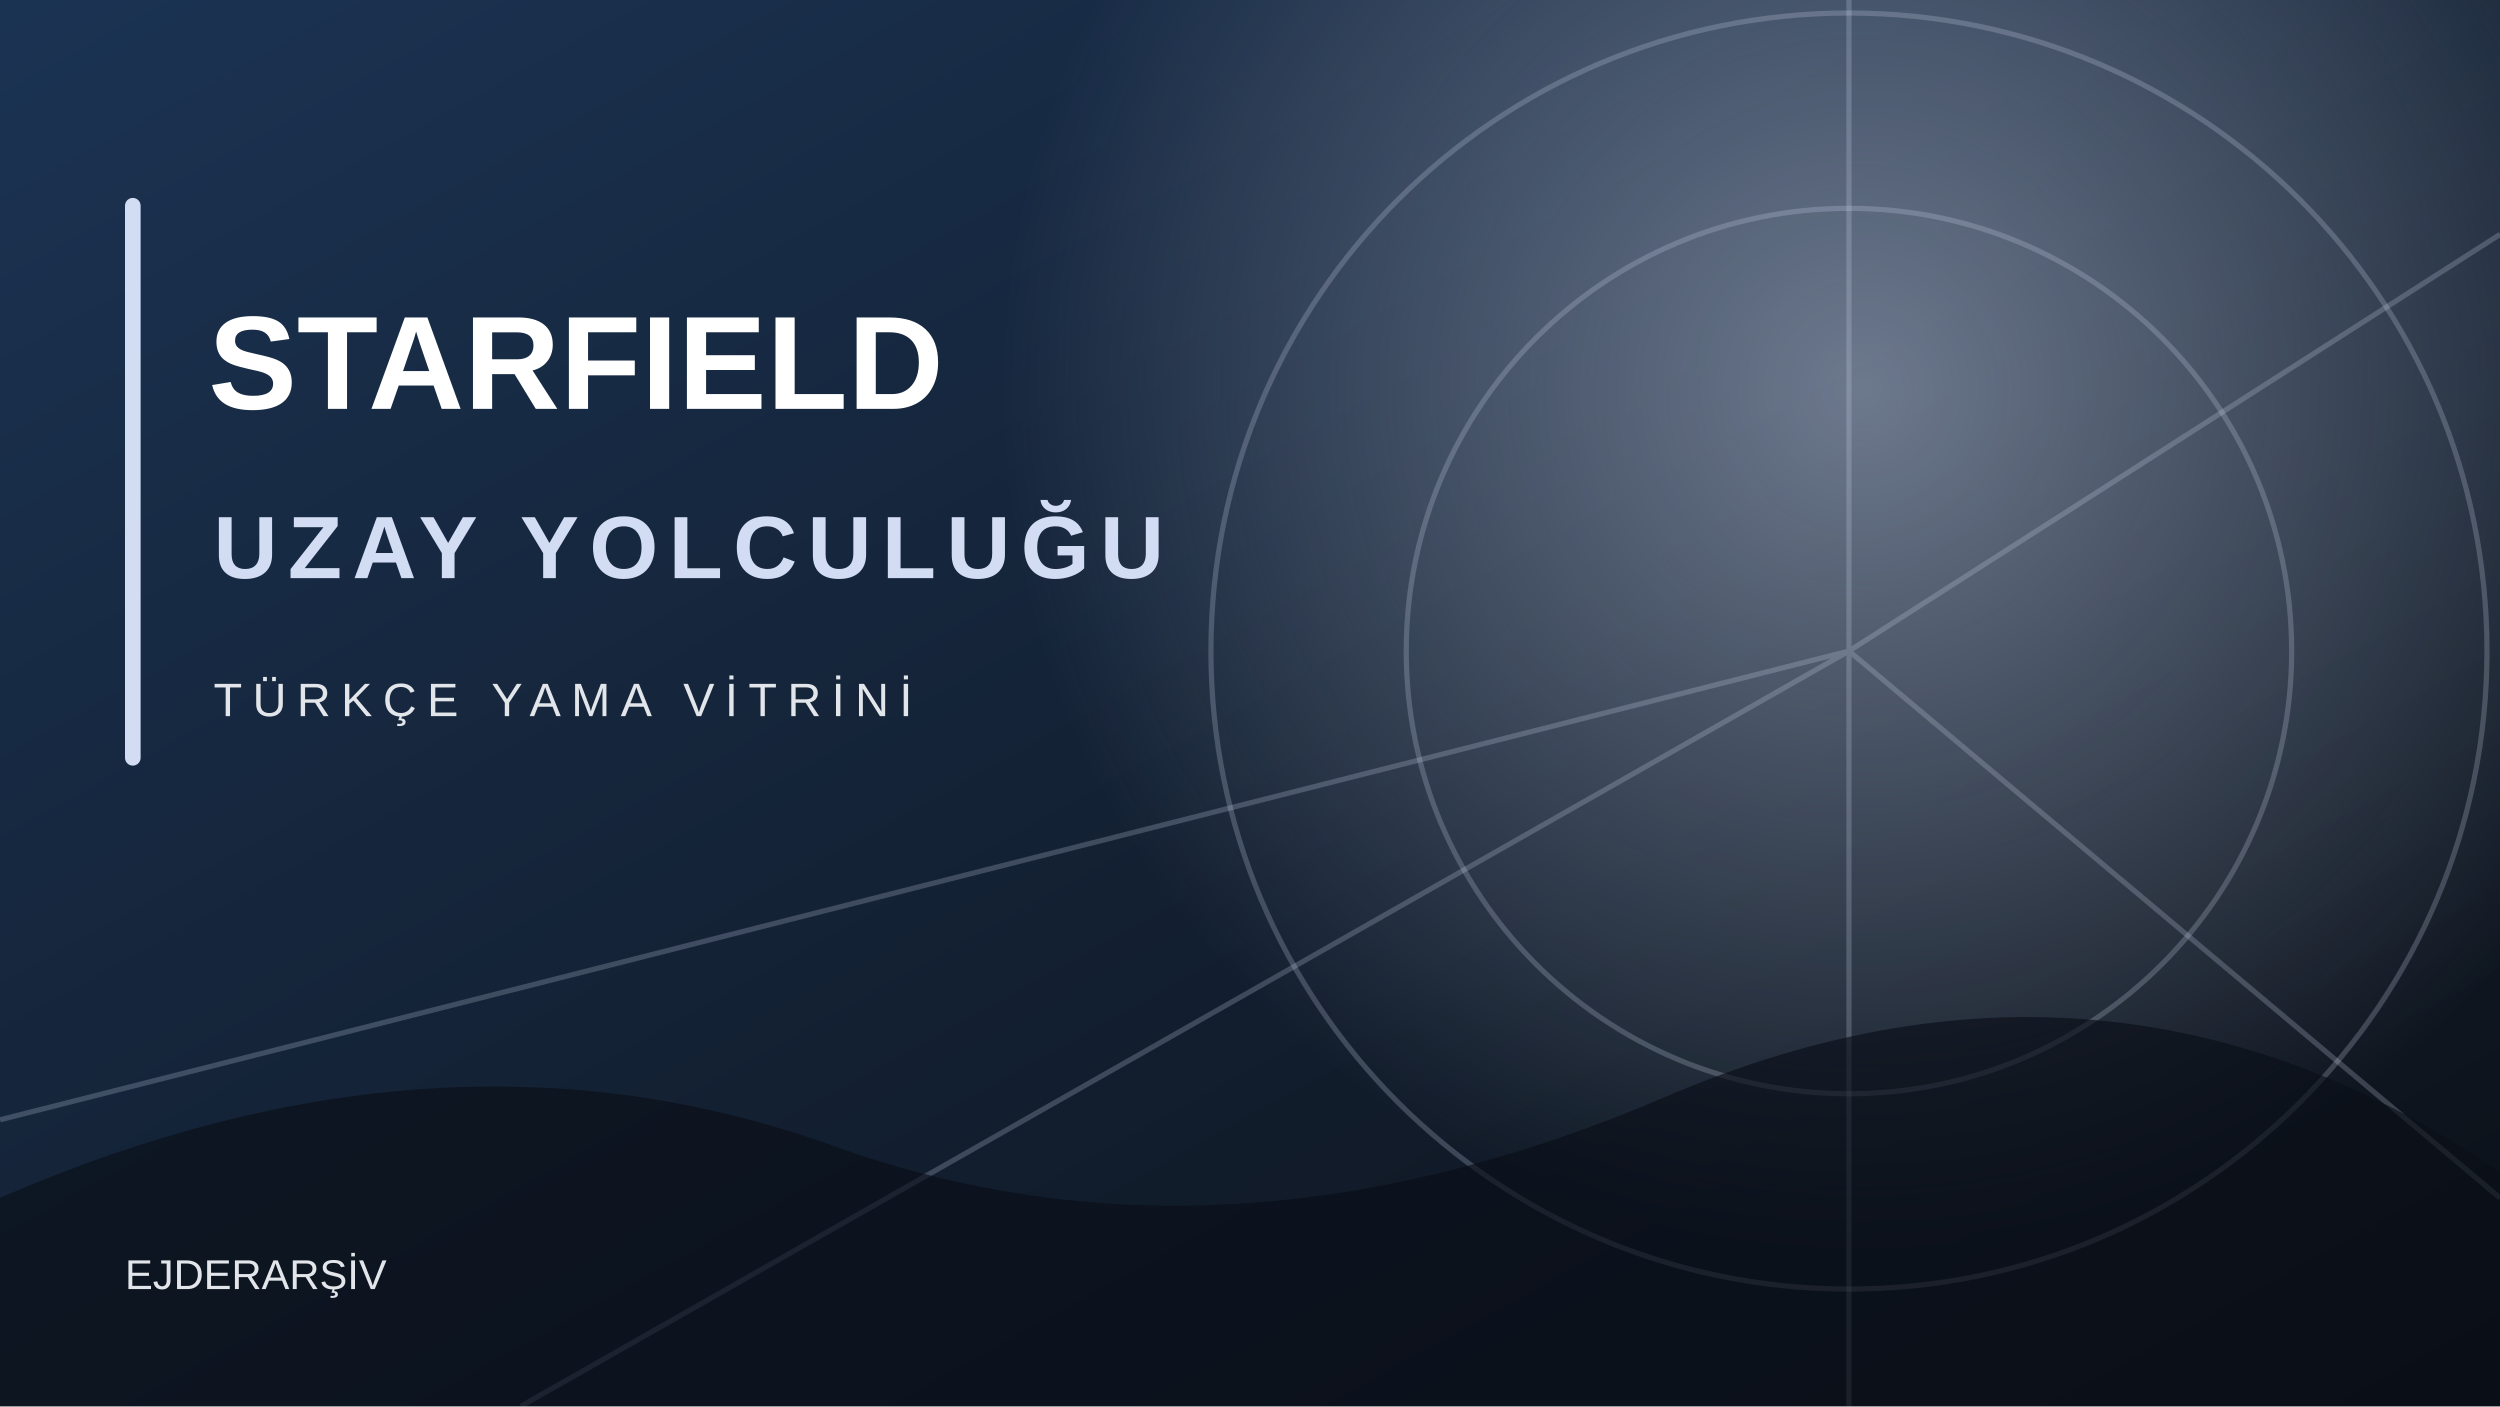
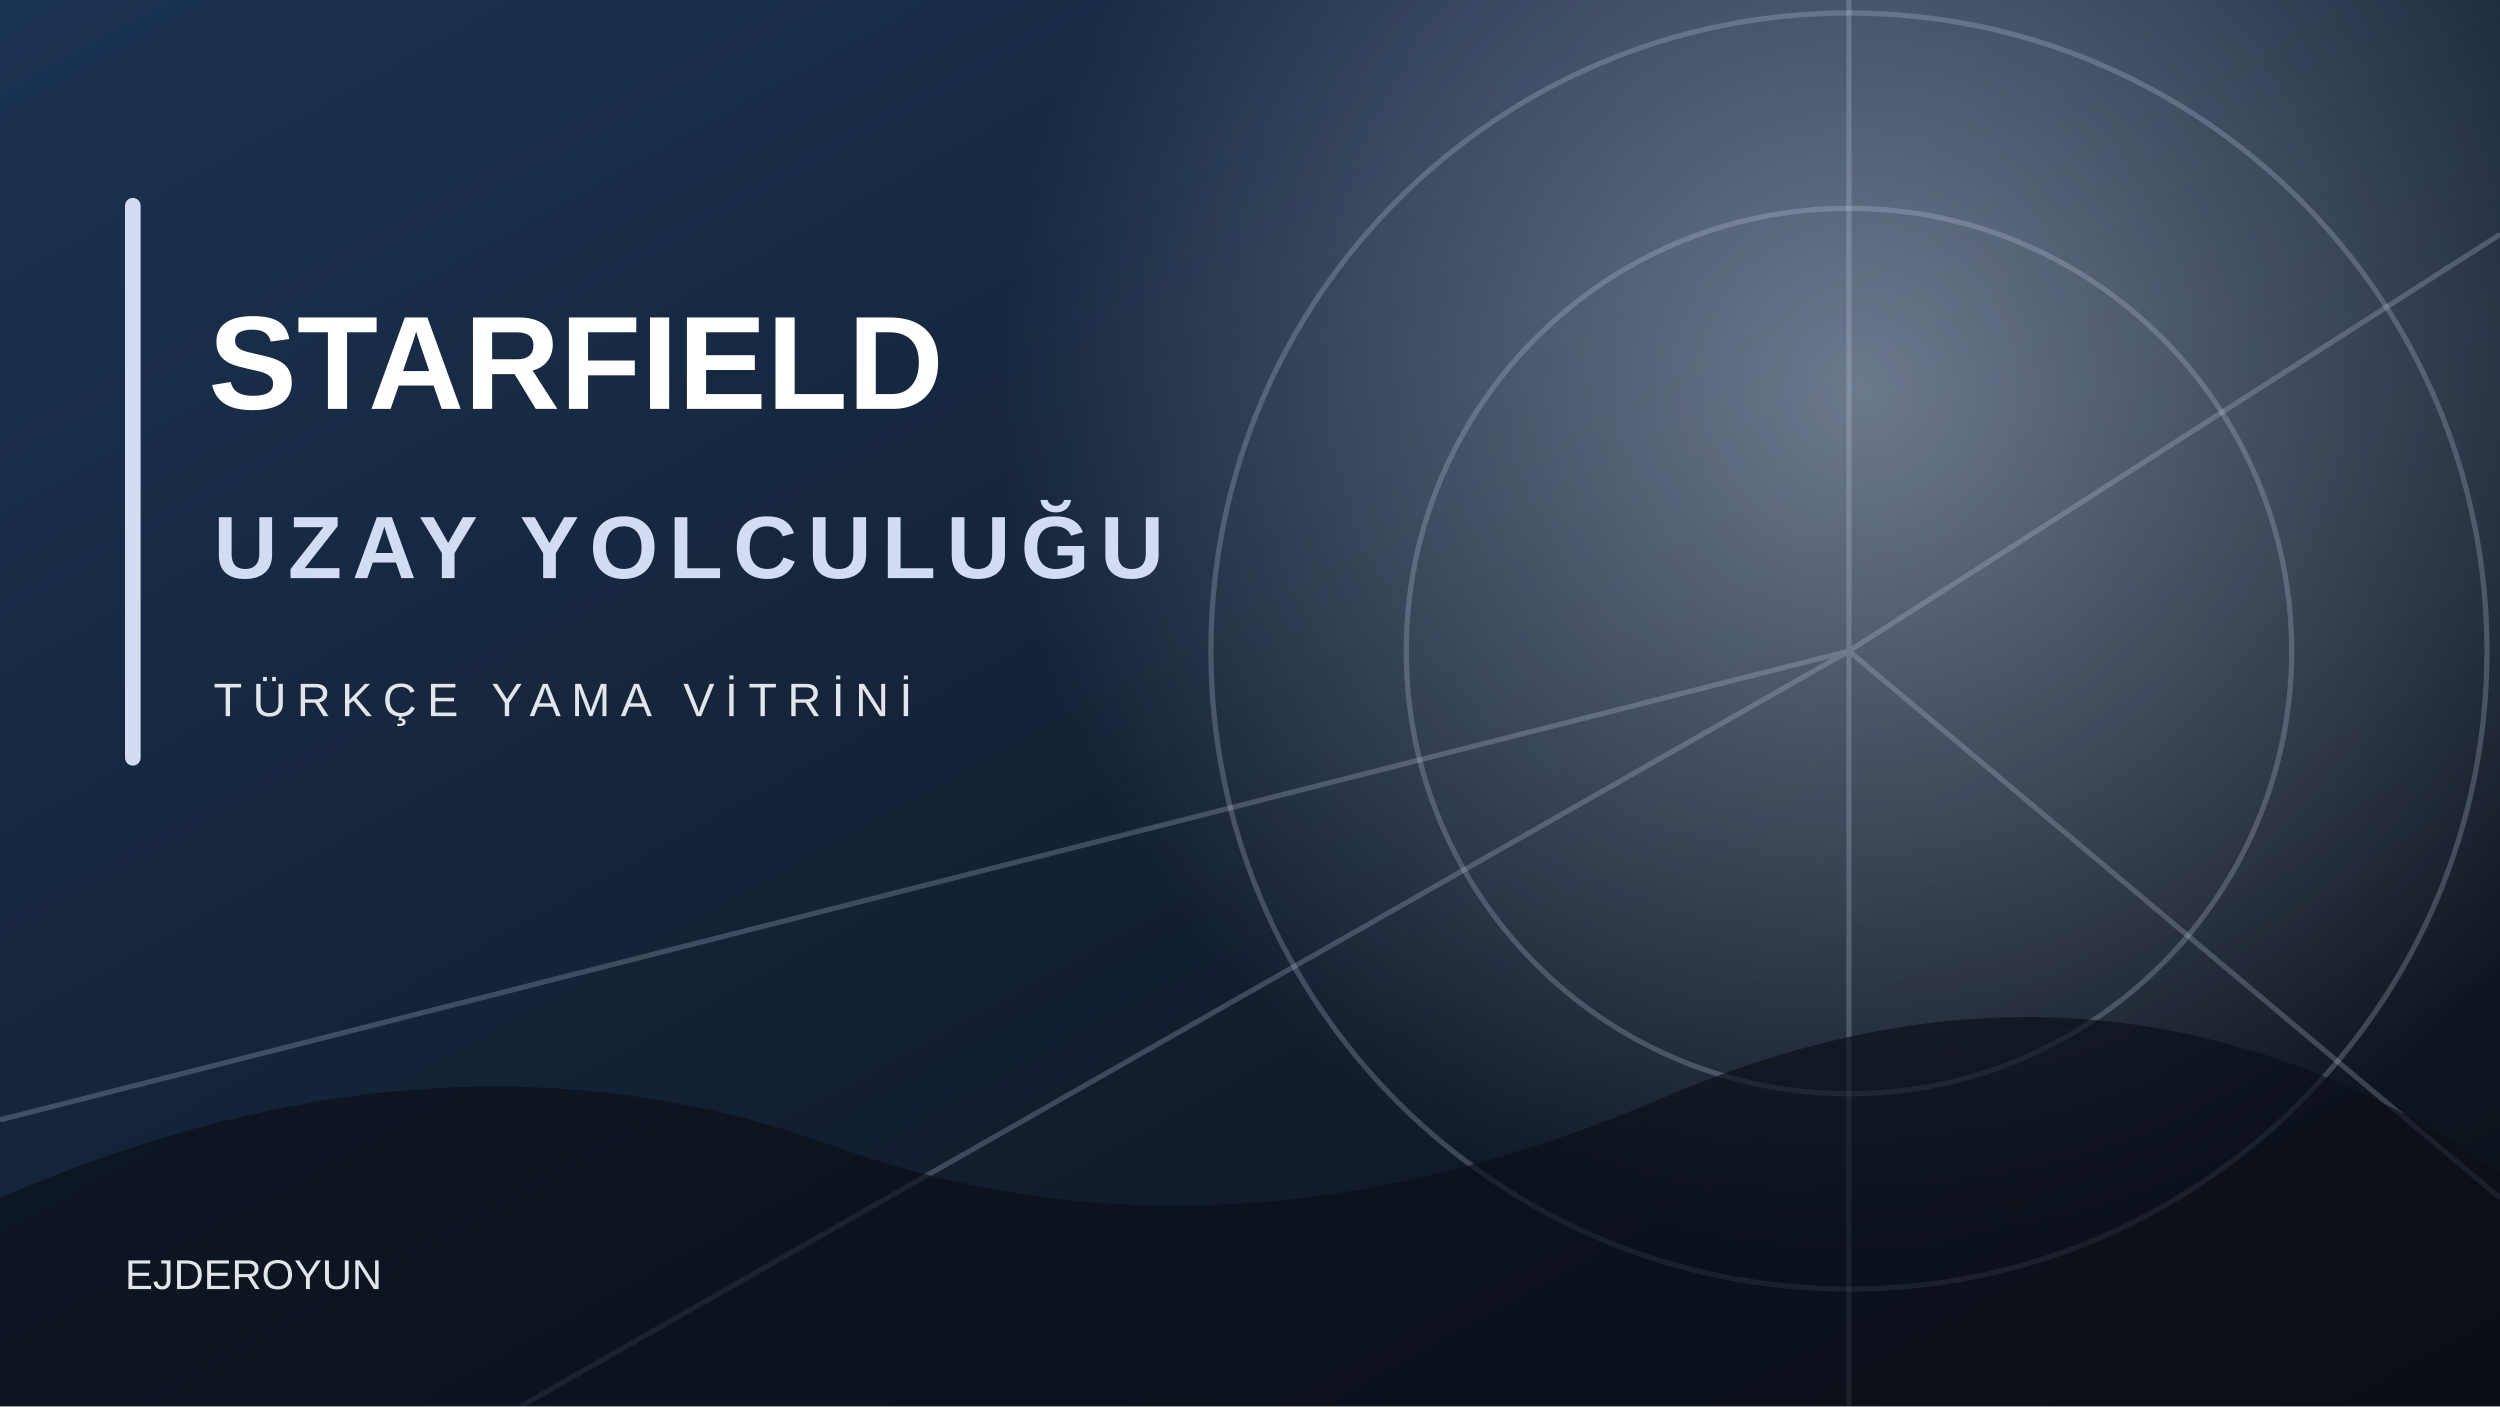
<svg xmlns="http://www.w3.org/2000/svg" viewBox="0 0 960 540" role="img" aria-label="Starfield temalı vitrin çizimi">
  <defs>
    <linearGradient id="b" x2="1" y2="1">
      <stop stop-color="#1b3353" />
      <stop offset="1" stop-color="#0c1016" />
    </linearGradient>
    <radialGradient id="l">
      <stop stop-color="#d2dcf2" stop-opacity=".47" />
      <stop offset="1" stop-color="#d2dcf2" stop-opacity="0" />
    </radialGradient>
  </defs>
  <rect width="960" height="540" fill="url(#b)" />
  <circle cx="715" cy="150" r="330" fill="url(#l)" />
  <g fill="none" stroke="#d2dcf2" stroke-opacity=".23" stroke-width="2">
    <circle cx="710" cy="250" r="170" />
    <circle cx="710" cy="250" r="245" />
    <path d="M0 430 710 250 960 90M200 540 710 250 960 460M710 0v540" />
  </g>
  <path d="M0 460Q170 386 320 440T640 421T960 450V540H0Z" fill="#090e17" opacity=".65" />
  <rect x="48" y="76" width="6" height="218" rx="3" fill="#d2dcf2" />
  <text x="80" y="157" fill="white" font-family="Arial,sans-serif" font-size="51" font-weight="900">STARFIELD</text>
  <text x="82" y="222" fill="#d2dcf2" font-family="Arial,sans-serif" font-size="34" font-weight="800" letter-spacing="4">UZAY YOLCULUĞU</text>
  <text x="82" y="275" fill="#e2e5e9" font-family="Arial,sans-serif" font-size="18" letter-spacing="4">TÜRKÇE YAMA VİTRİNİ</text>
-   <text x="48" y="495" fill="#e2e5e9" font-family="Arial,sans-serif" font-size="16">EJDERARŞİV</text>
+   <text x="48" y="495" fill="#e2e5e9" font-family="Arial,sans-serif" font-size="16">EJDEROYUN</text>
</svg>
